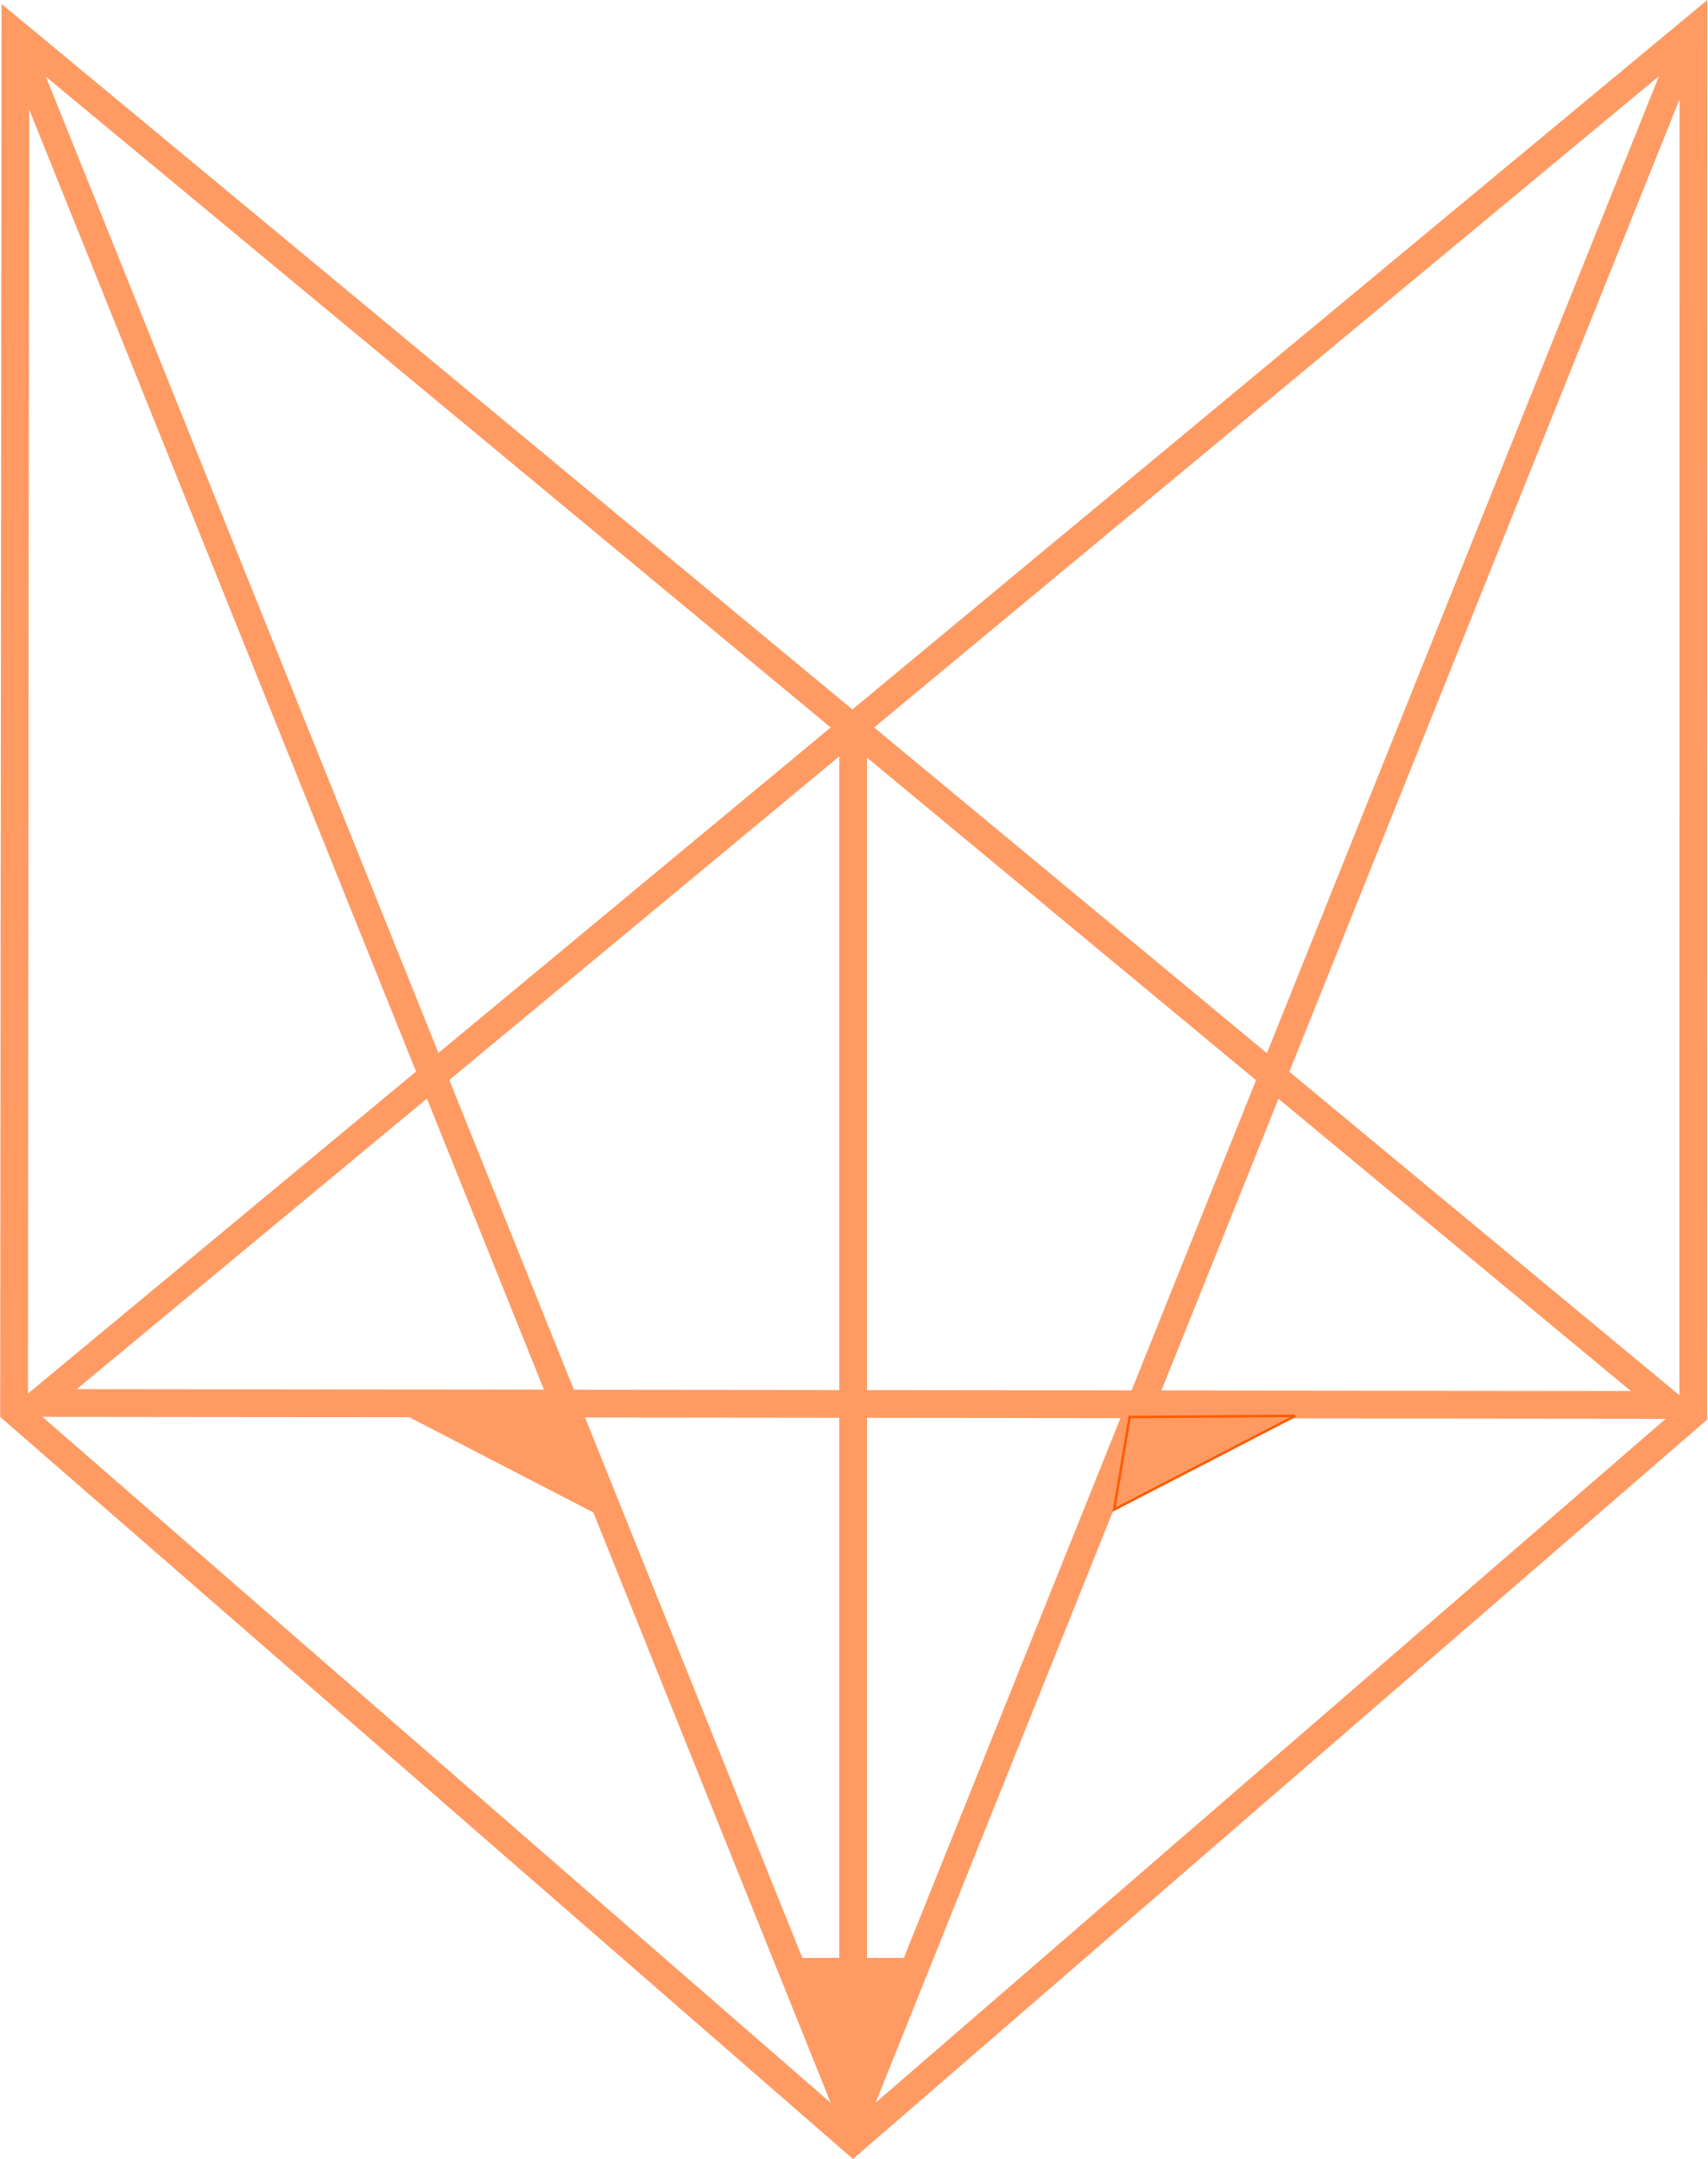
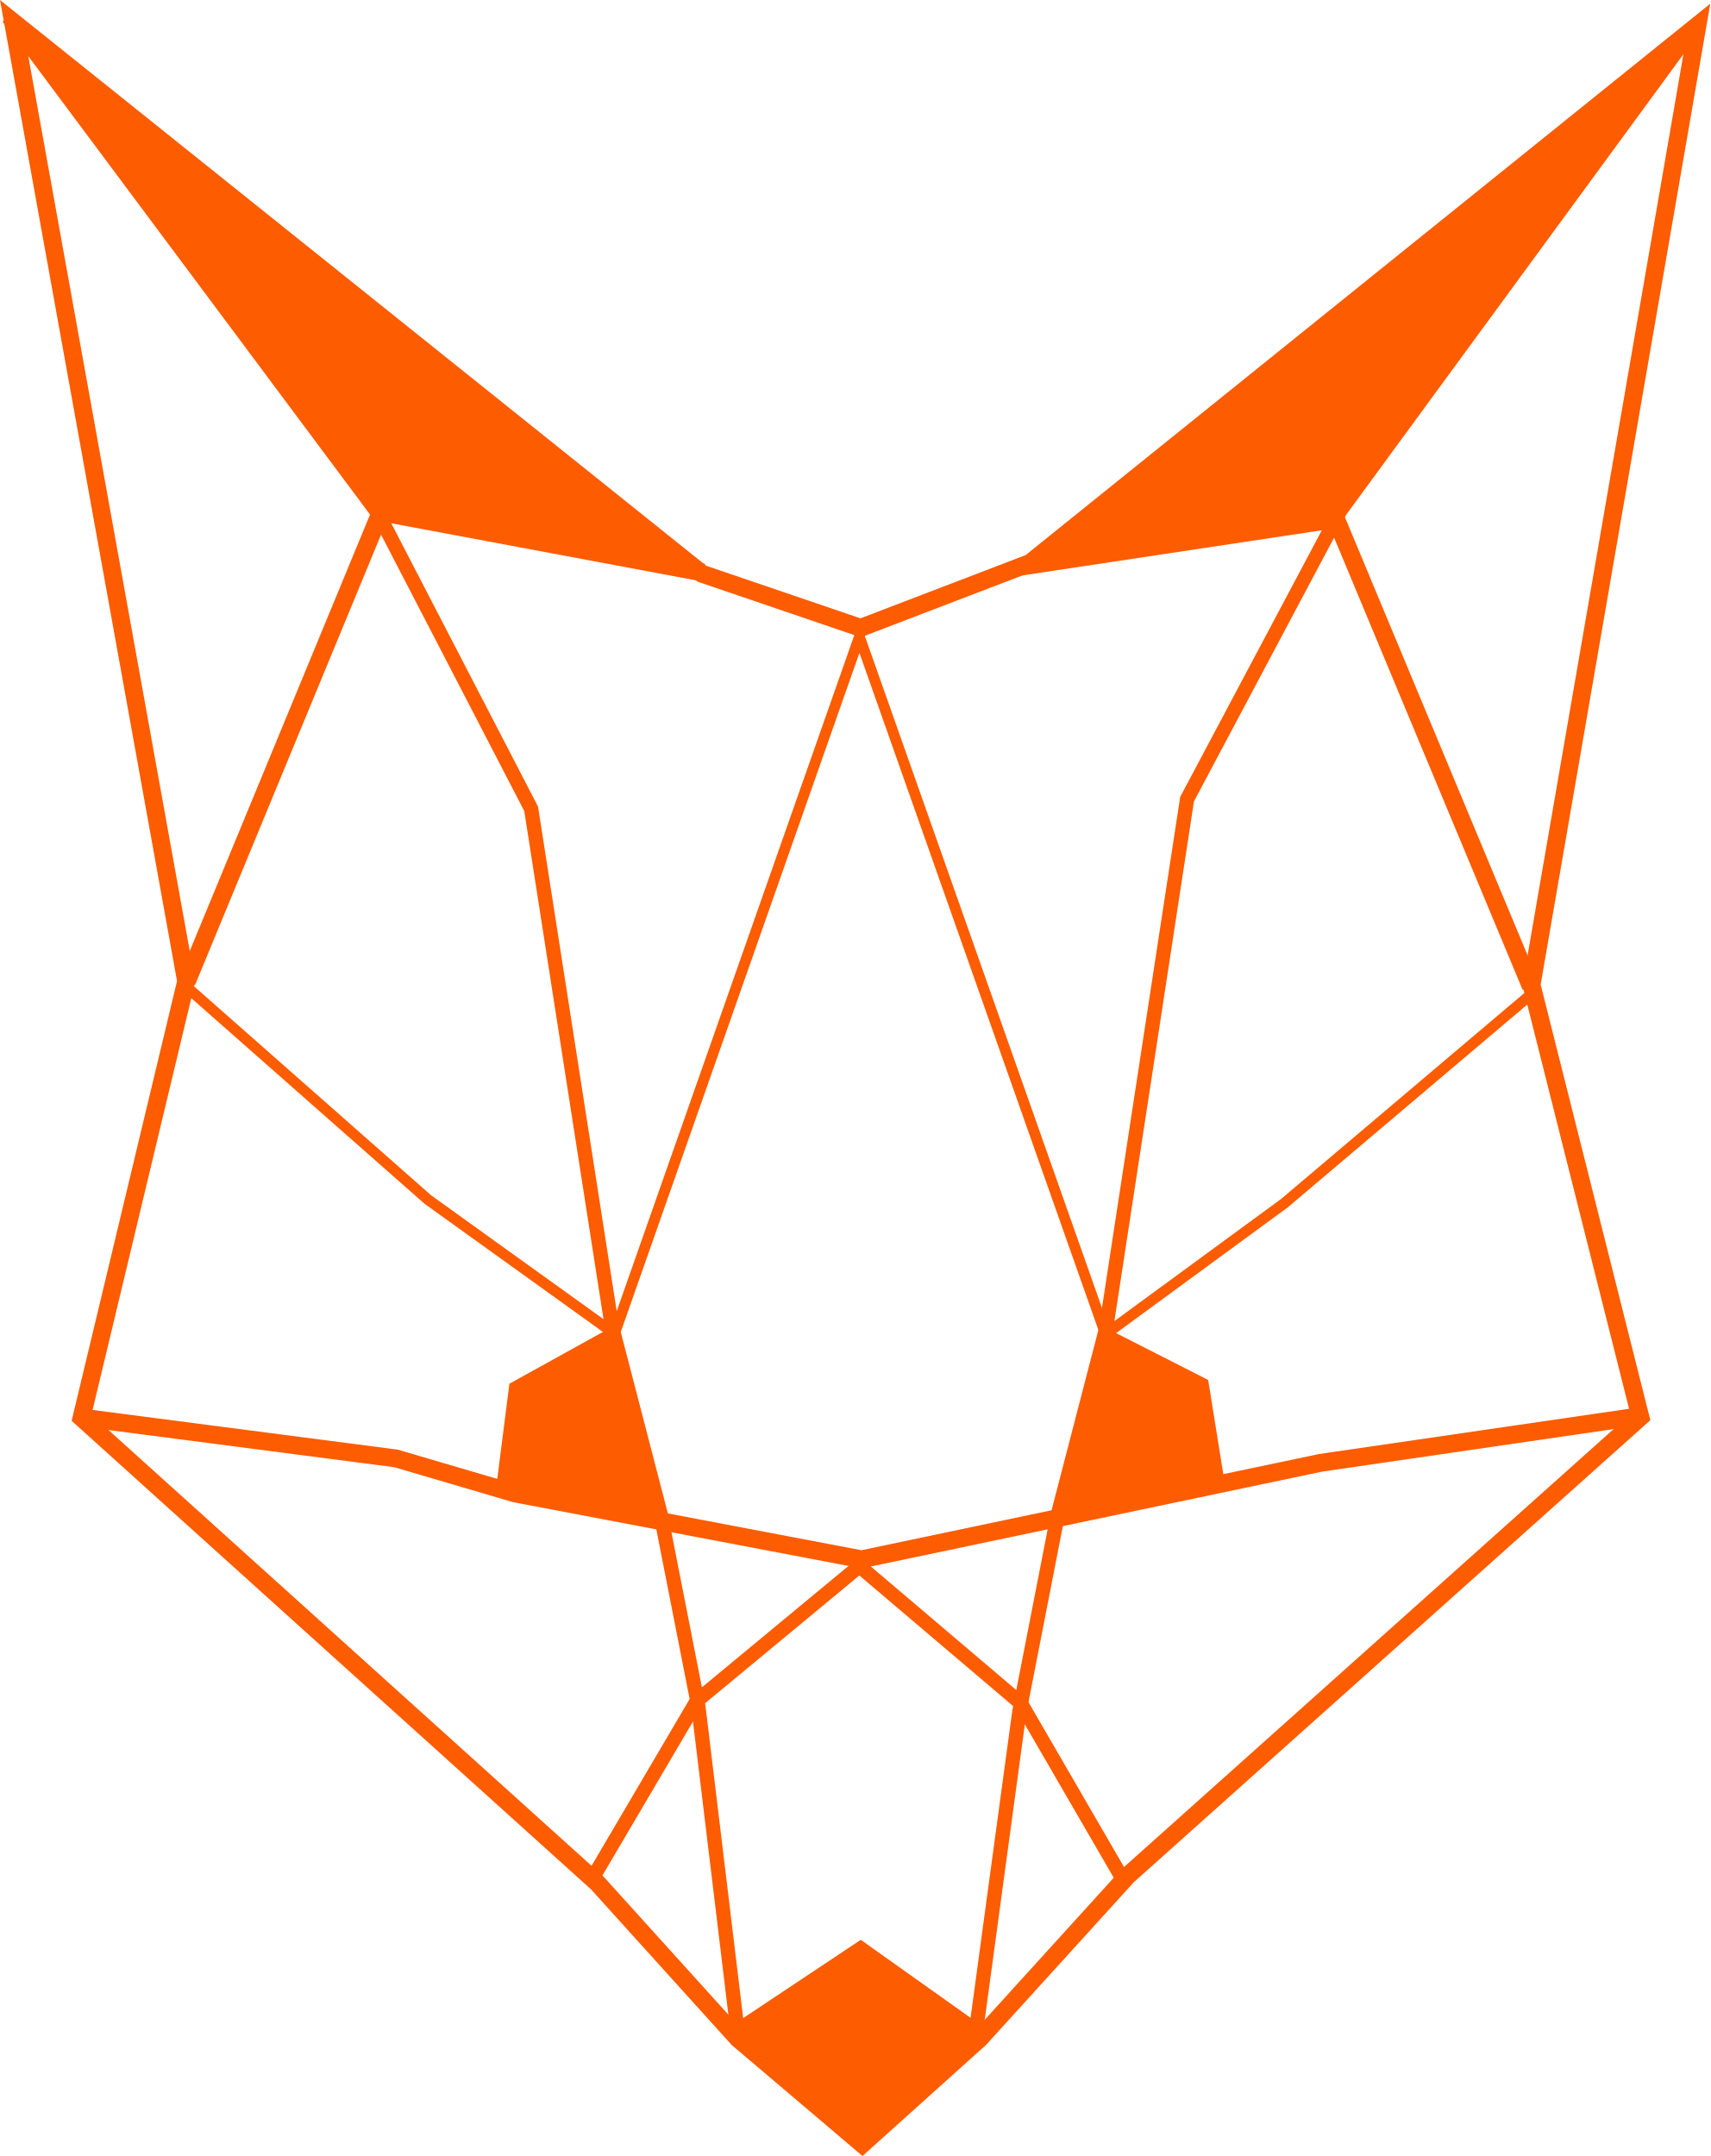
- <svg xmlns="http://www.w3.org/2000/svg" width="191.147mm" height="241.602mm" viewBox="0 0 677.291 856.07" id="svg2" version="1.1">
+ <svg xmlns="http://www.w3.org/2000/svg" width="135.179mm" height="170.408mm" viewBox="0 0 478.979 603.807" id="svg2" version="1.1">
  <defs id="defs4" />
-   <g id="layer1" transform="translate(-34.42356,-48.03851)">
-     <path style="fill:#ffff00;fill-opacity:0;stroke-width:11;stroke-linejoin:miter;stroke-miterlimit:4;stroke-dasharray:none" id="path4402" d="m 253.383,896.845 c 4.748,-3.481 9.887,-6.311 15.497,-7.953 3.767,-1.45 7.641,-2.474 11.59,-3.283 3.344,-0.738 6.75,-1.107 10.14,-1.555 0,0 -8.007,5.981 -8.007,5.981 l 0,0 c -3.395,0.457 -6.8,0.875 -10.141,1.654 -4.004,0.897 -7.899,2.096 -11.747,3.518 -1.28,0.42 -2.528,0.863 -3.746,1.444 -0.36,0.172 -1.411,0.741 -1.068,0.537 6.567,-3.905 10.907,-6.218 7.286,-4.279 0,0 -9.804,3.934 -9.804,3.934 z" />
-     <path style="fill:#ff9a62;fill-opacity:1;fill-rule:evenodd;stroke:#ff9a62;stroke-width:1px;stroke-linecap:butt;stroke-linejoin:miter;stroke-opacity:1" d="m 348.571,824.862 50,0 -28.036,53.929 z" id="path4428" />
-     <path style="fill:#ff9a62;fill-opacity:1;fill-rule:evenodd;stroke:#ff9a62;stroke-width:1px;stroke-linecap:butt;stroke-linejoin:miter;stroke-opacity:1" d="m 197.5,609.823 71.786,37.143 -6.141,-36.671 z" id="path4432" />
-     <path style="fill:none;fill-rule:evenodd;stroke:#ff9a62;stroke-width:11;stroke-linecap:butt;stroke-linejoin:miter;stroke-miterlimit:4;stroke-dasharray:none;stroke-opacity:1" d="m 705.893,608.434 0.081,-548.683 -656.331,544.576 29.067,0.036 617.731,0.765 L 40.536,61.291 40,607.362 372.679,896.826 Z" id="path4218" />
-     <path style="fill:none;fill-rule:evenodd;stroke:#ff9a62;stroke-width:11;stroke-linecap:butt;stroke-linejoin:miter;stroke-miterlimit:4;stroke-dasharray:none;stroke-opacity:1" d="M 40.154,62.16 372.746,889.223 706.097,58.625" id="path4239" />
-     <path style="fill:none;fill-rule:evenodd;stroke:#ff9a62;stroke-width:11;stroke-linecap:butt;stroke-linejoin:miter;stroke-miterlimit:4;stroke-dasharray:none;stroke-opacity:1" d="m 372.746,337.048 0,560.13" id="path4241" />
-     <path id="path6025" d="m 548.033,609.444 -71.786,37.143 6.141,-36.671 z" style="fill:#ff9a62;fill-opacity:1;fill-rule:evenodd;stroke:#fd5c00;stroke-width:1px;stroke-linecap:butt;stroke-linejoin:miter;stroke-opacity:1" />
+   <g id="layer2" style="display:inline" transform="translate(-127.6745,-118.9189)" />
+   <g id="layer4" transform="translate(-127.6745,-118.9189)">
+     <path style="fill:#fd5c00;fill-opacity:1;fill-rule:evenodd;stroke:#fd5c00;stroke-width:1px;stroke-linecap:butt;stroke-linejoin:miter;stroke-opacity:1" d="m 268.701,535.164 42.931,9.091 -12.627,-50.508 -26.769,12.627 z" id="path4199" />
+     <path style="fill:#fd5c00;fill-opacity:1;fill-rule:evenodd;stroke:#000000;stroke-width:1px;stroke-linecap:butt;stroke-linejoin:miter;stroke-opacity:1" d="m 435.881,492.233 27.779,13.637 6.061,27.274 -42.931,9.596 -2.525,0 z" id="path4201" />
+     <path style="fill:#fd5c00;fill-opacity:1;fill-rule:evenodd;stroke:#000000;stroke-width:1px;stroke-linecap:butt;stroke-linejoin:miter;stroke-opacity:1" d="m 332.34,687.697 35.86,-22.728 34.345,25.254 -33.335,29.294 z" id="path4196" />
+     <path style="fill:#fd5c00;fill-opacity:1;fill-rule:evenodd;stroke:#000000;stroke-width:1px;stroke-linecap:butt;stroke-linejoin:miter;stroke-opacity:1" d="M 133.34,128.578 319.208,277.575 232.84,262.928 Z" id="path4204" />
+     <path style="fill:#fd5c00;fill-opacity:1;fill-rule:evenodd;stroke:#000000;stroke-width:1px;stroke-linecap:butt;stroke-linejoin:miter;stroke-opacity:1" d="m 418.708,275.555 83.338,-10.607 95.964,-132.835 z" id="path4206" />
+   </g>
+   <g id="layer1" transform="translate(-127.6745,-118.9189)">
+     <path style="fill:none;fill-rule:evenodd;stroke:#fd5c00;stroke-width:5;stroke-linecap:butt;stroke-linejoin:miter;stroke-miterlimit:4;stroke-dasharray:none;stroke-opacity:1" d="m 131.32,125.042 192.939,154.553 44.447,15.152 47.477,-18.183 186.878,-150.513 -46.467,268.701 30.483,121.045 -143.62,128.463 -41.416,45.599 -32.871,29.547 -34.81,-29.547 -39.396,-43.579 L 150.513,515.971 179.807,393.743 Z" id="path4147" />
+     <path style="fill:none;fill-rule:evenodd;stroke:#fd5c00;stroke-width:4;stroke-linecap:butt;stroke-linejoin:miter;stroke-miterlimit:4;stroke-dasharray:none;stroke-opacity:1" d="m 130,123.791 103.571,138.929 42.857,82.714 22.577,144.779 13.637,52.528 10.607,54.043 10.964,90.785 34.493,-22.963 32.325,22.963 12.122,-89.27 10.776,-55.222 13.467,-51.854 22.728,-148.492 42.931,-80.812 99.5,-135.866" id="path4168" />
+     <path style="fill:none;fill-rule:evenodd;stroke:#fd5c00;stroke-width:5;stroke-linecap:butt;stroke-linejoin:miter;stroke-miterlimit:4;stroke-dasharray:none;stroke-opacity:1" d="m 150.714,515.934 87.857,11.429 33.412,9.822 96.975,18.435 128.542,-27.022 89.577,-13.073" id="path4170" />
+     <path style="fill:none;fill-rule:evenodd;stroke:#fd5c00;stroke-width:4;stroke-linecap:butt;stroke-linejoin:miter;stroke-miterlimit:4;stroke-dasharray:none;stroke-opacity:1" d="m 294.286,643.791 28.571,-48.571 45.505,-37.684 45.209,38.398 28.571,49.286" id="path4174" />
+     <path style="fill:none;fill-rule:evenodd;stroke:#fd5c00;stroke-width:3;stroke-linecap:butt;stroke-linejoin:miter;stroke-miterlimit:4;stroke-dasharray:none;stroke-opacity:1" d="m 268.195,535.164 3.536,-27.779 28.284,-15.657 68.347,-194.488 68.873,195.171 27.434,13.964 4.546,28.284" id="path4176" />
+     <path style="fill:none;fill-rule:evenodd;stroke:#fd5c00;stroke-width:5;stroke-linecap:butt;stroke-linejoin:miter;stroke-miterlimit:4;stroke-dasharray:none;stroke-opacity:1" d="M 556.429,395.219 501.847,264.296 412.98,277.694" id="path4178" />
+     <path style="fill:none;fill-rule:evenodd;stroke:#fd5c00;stroke-width:5;stroke-linecap:butt;stroke-linejoin:miter;stroke-miterlimit:4;stroke-dasharray:none;stroke-opacity:1" d="m 180,393.791 54.286,-131.429 90.383,16.934" id="path4180" />
+     <path style="fill:none;fill-rule:evenodd;stroke:#fd5c00;stroke-width:3;stroke-linecap:butt;stroke-linejoin:miter;stroke-miterlimit:4;stroke-dasharray:none;stroke-opacity:1" d="m 179.302,394.753 68.185,60.104 52.023,37.376" id="path4182" />
+     <path style="fill:none;fill-rule:evenodd;stroke:#fd5c00;stroke-width:3;stroke-linecap:butt;stroke-linejoin:miter;stroke-miterlimit:4;stroke-dasharray:none;stroke-opacity:1" d="m 436.386,493.243 51.013,-37.376 69.195,-58.589" id="path4184" />
  </g>
</svg>
